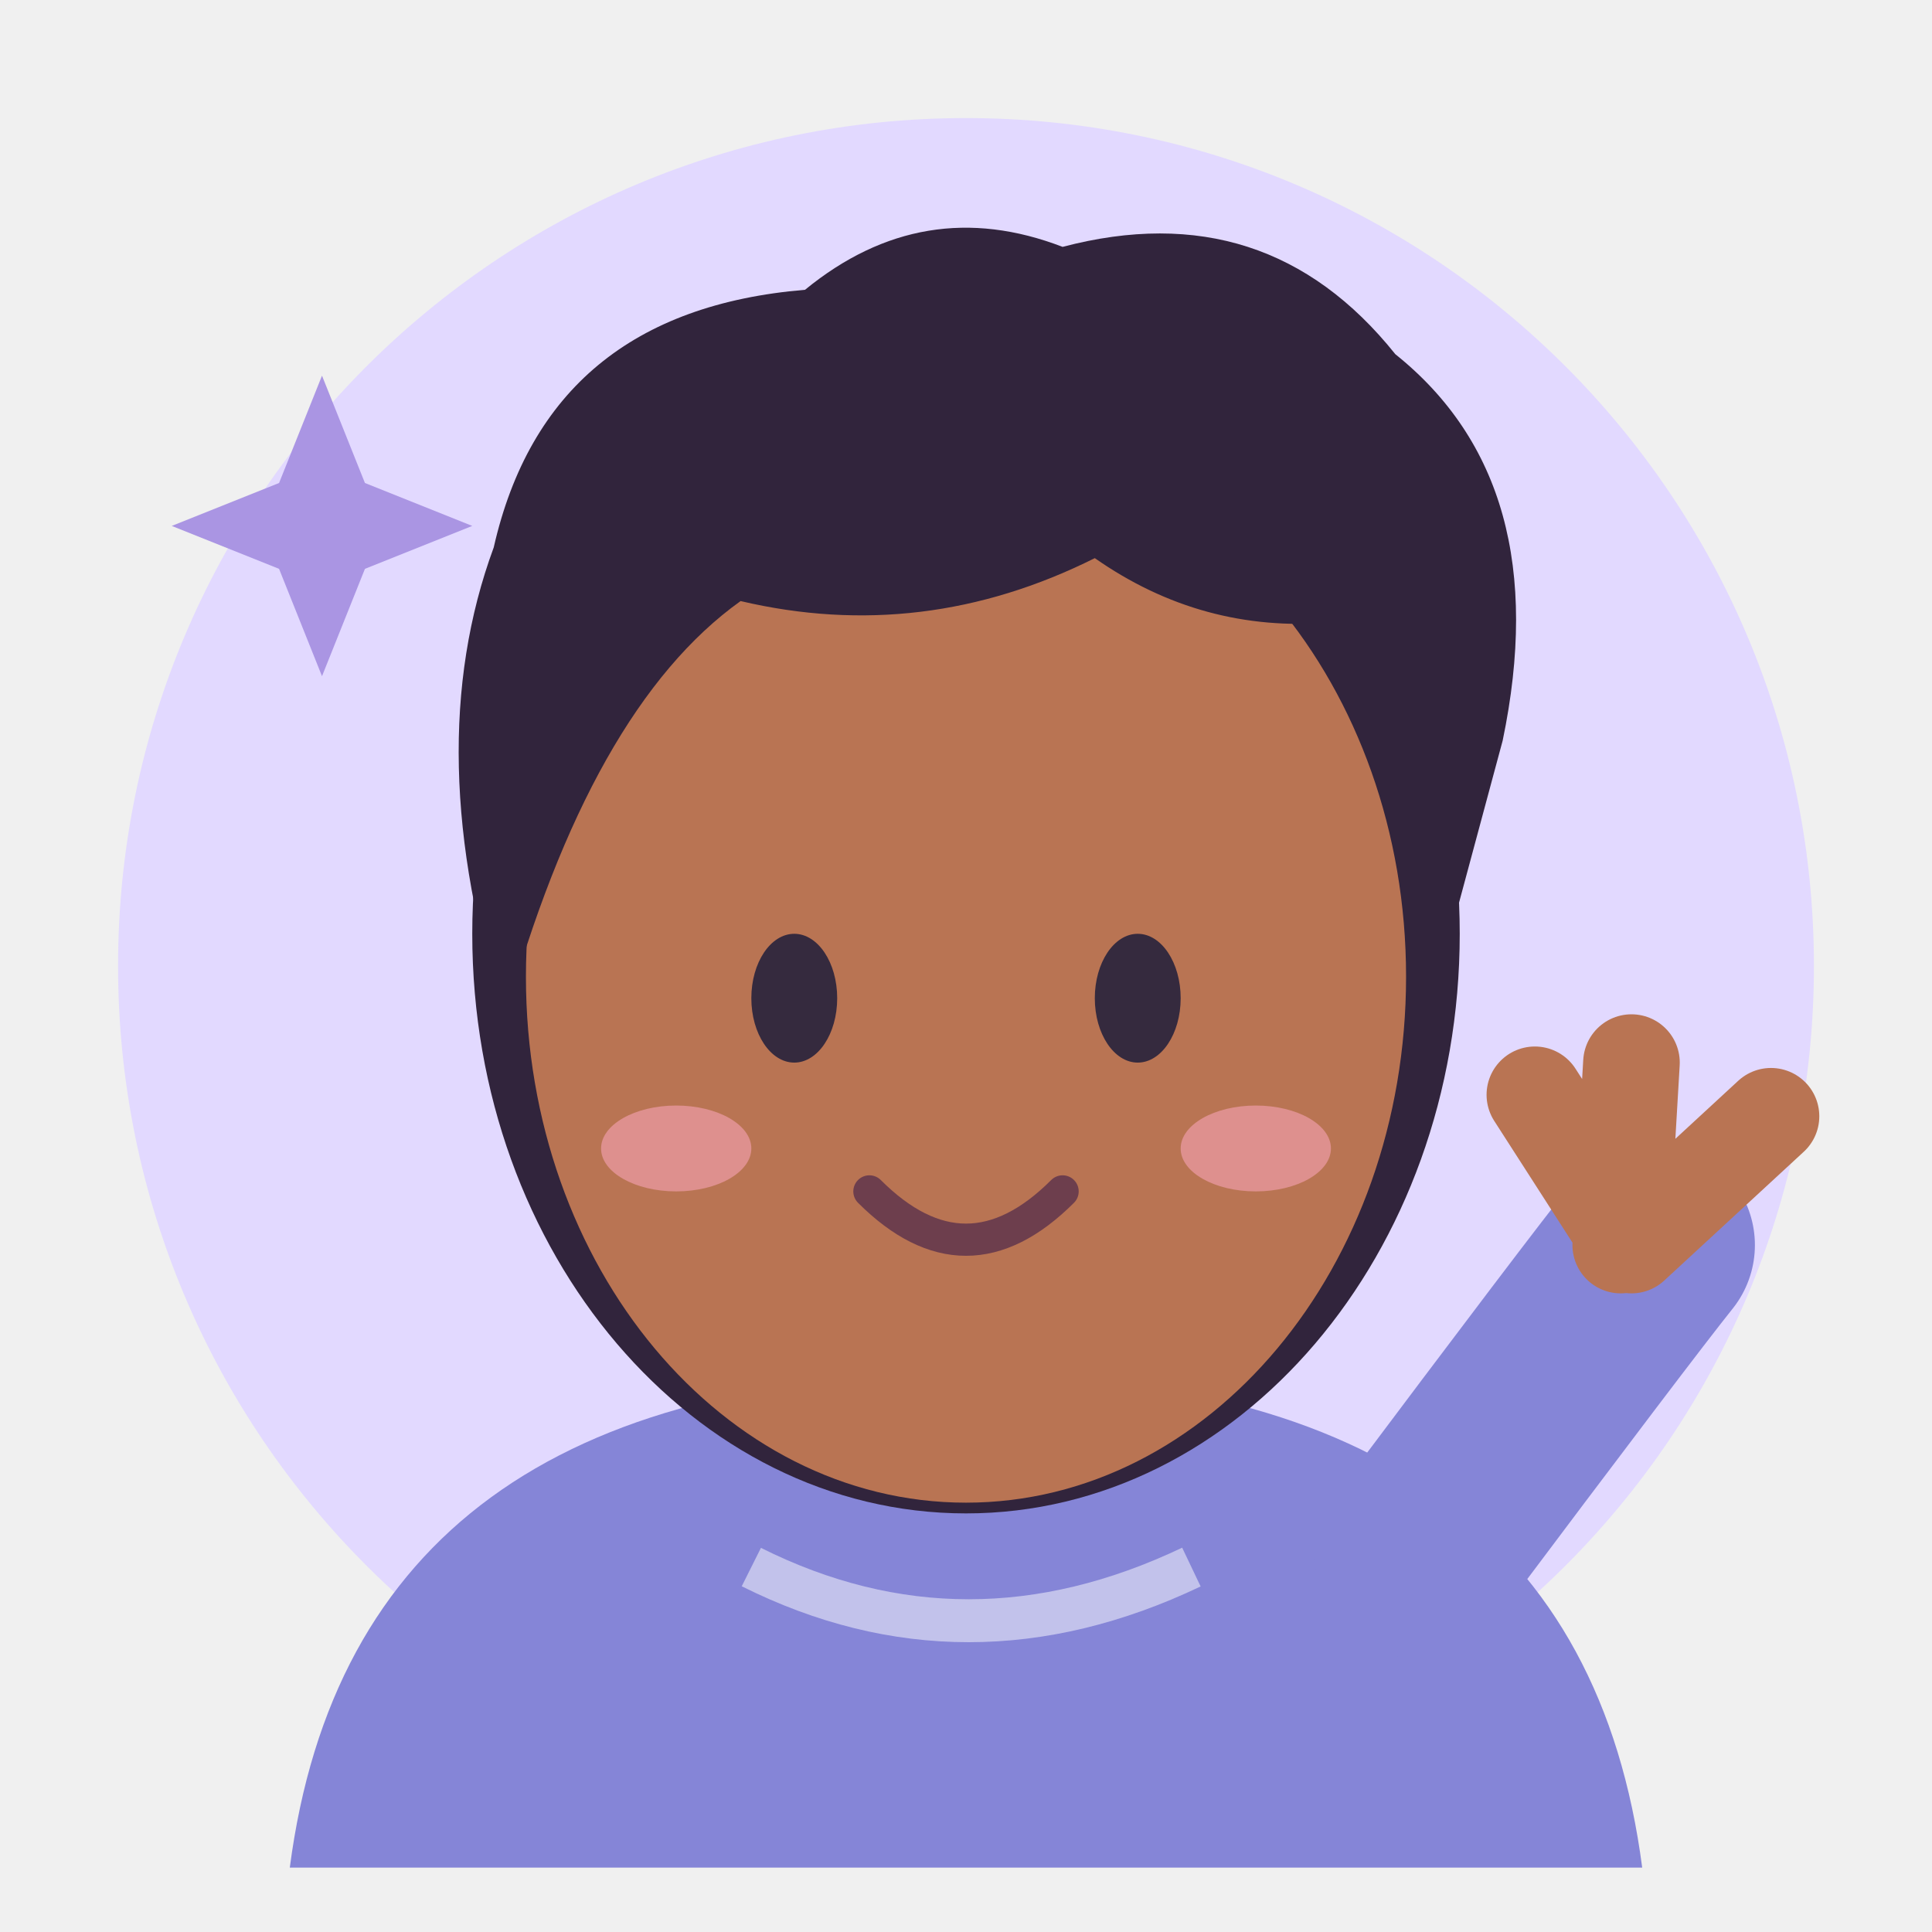
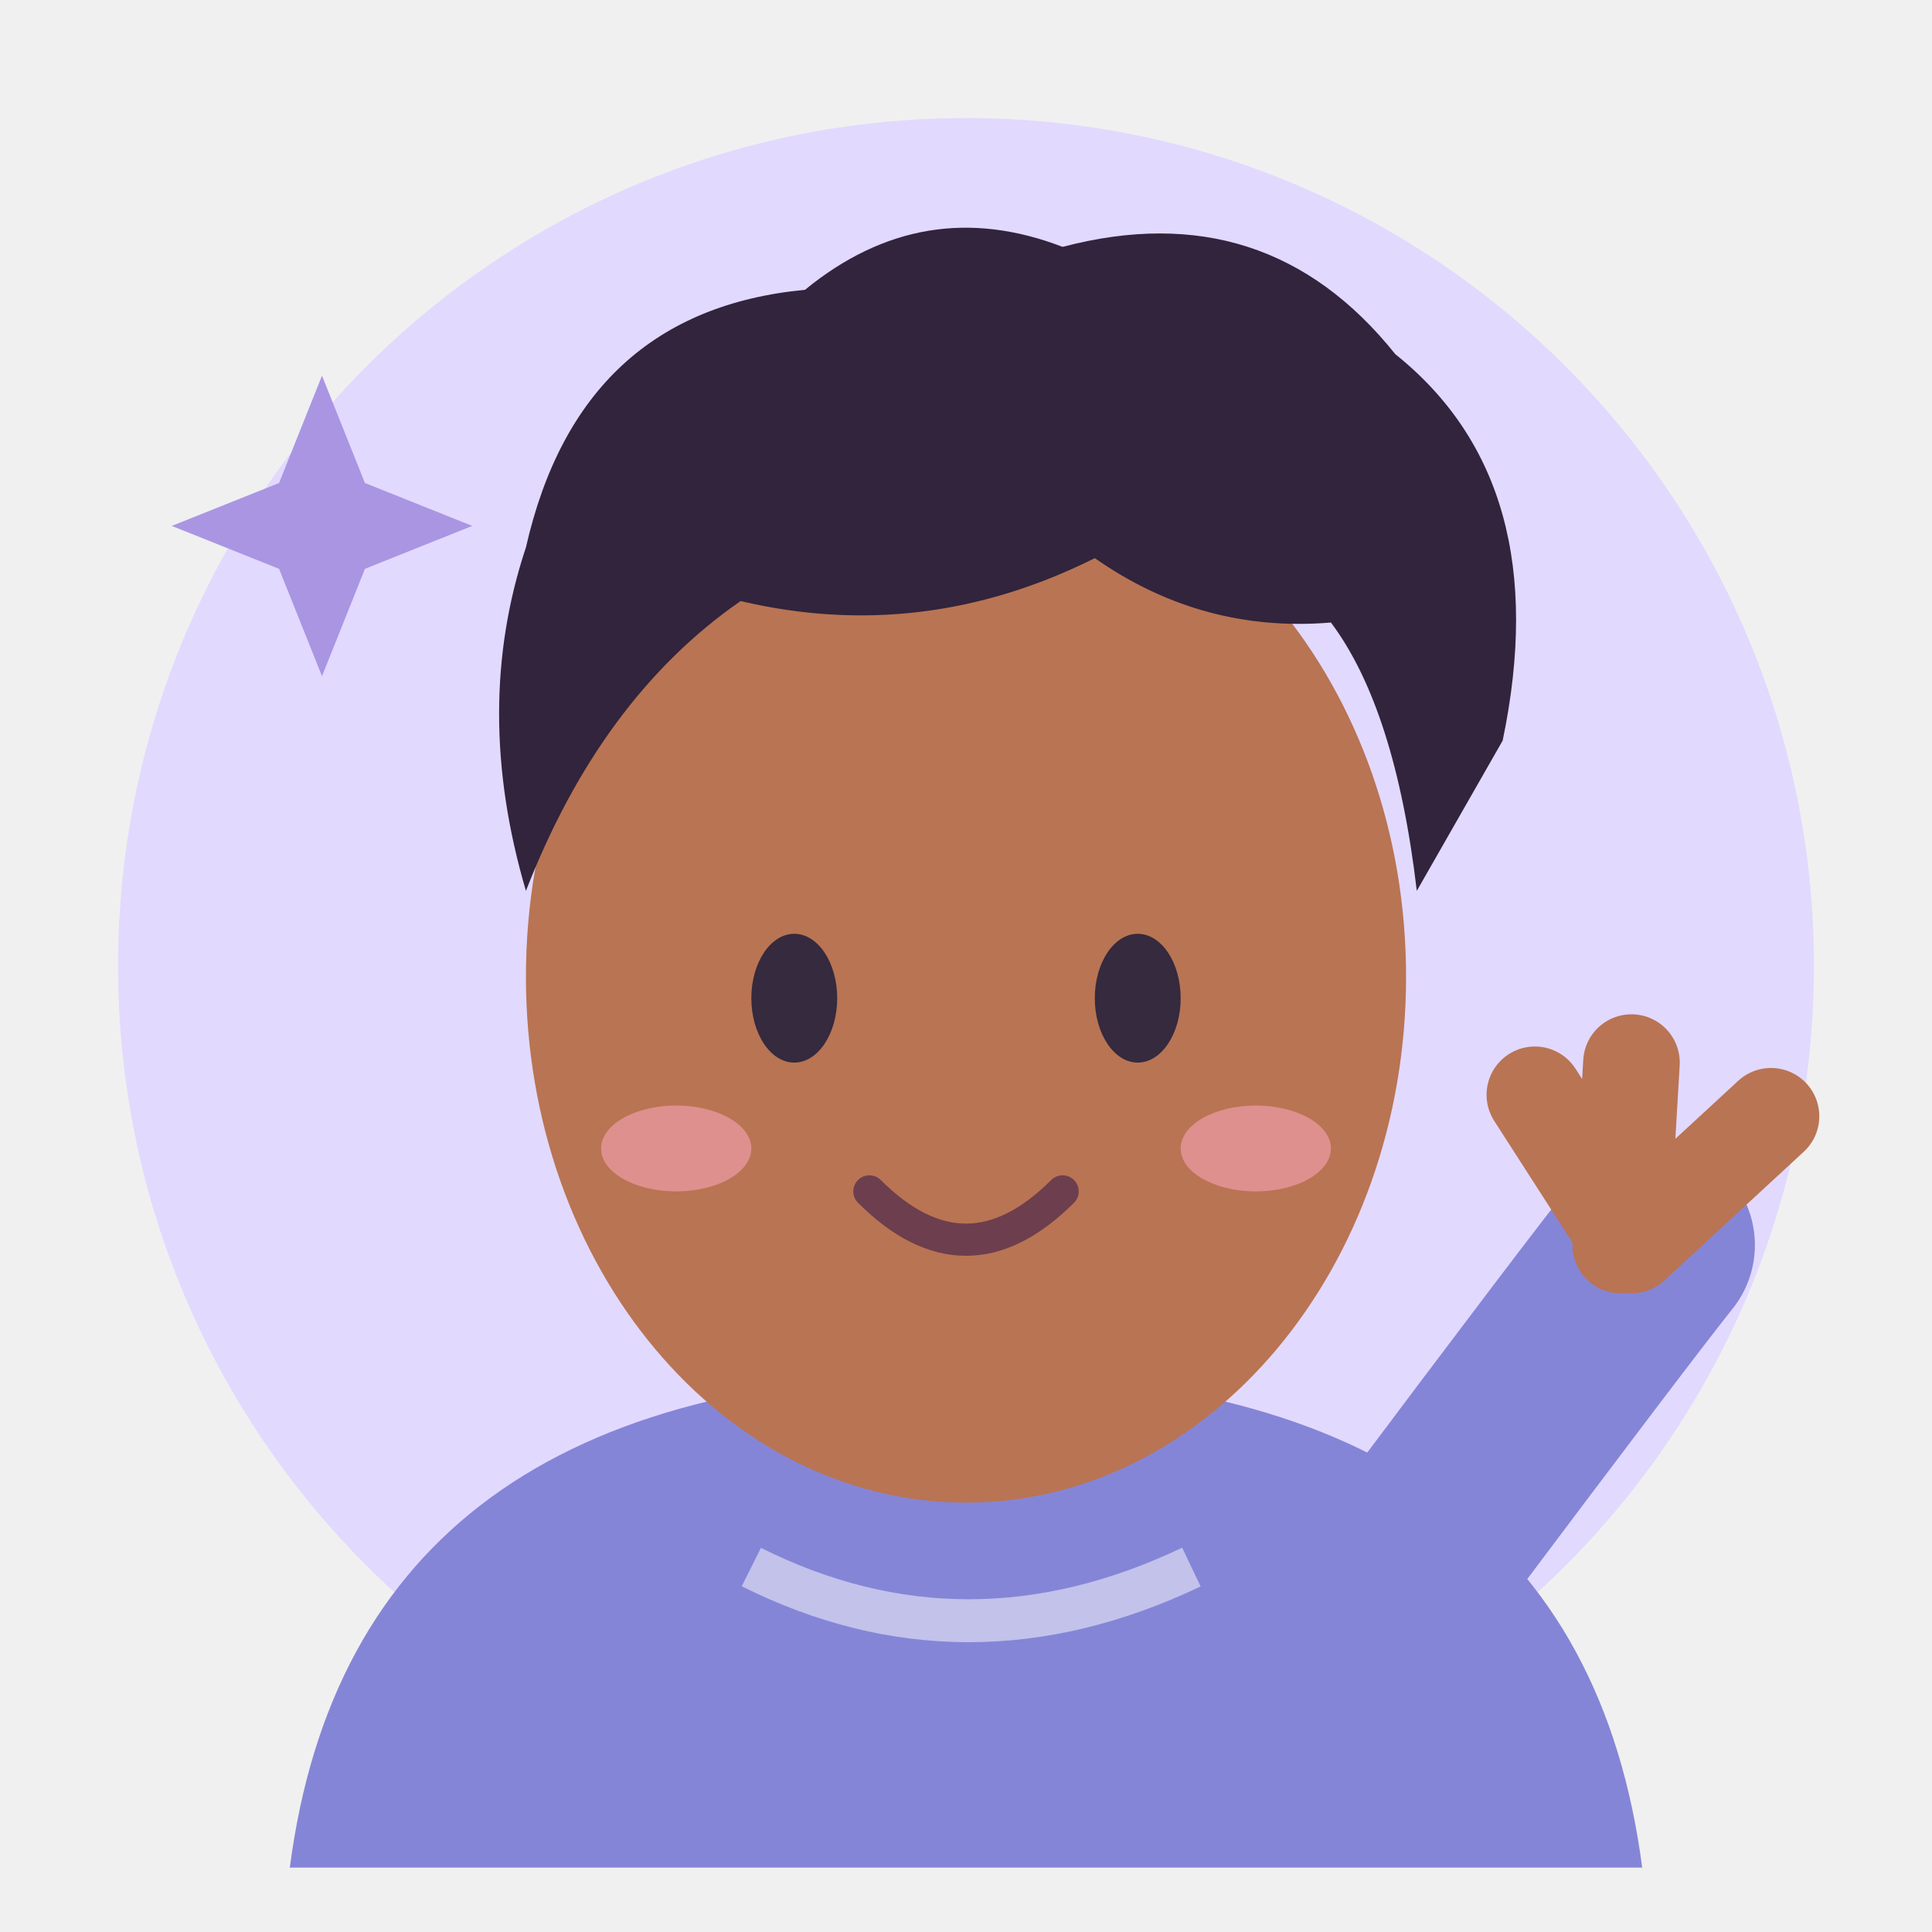
<svg xmlns="http://www.w3.org/2000/svg" viewBox="0 0 180 180" role="img" aria-labelledby="t d">
  <circle cx="90" cy="90" r="79" fill="#e2d9ff" />
  <path d="M27 174q6-46 63-46t63 46" fill="#8585d7" />
-   <ellipse cx="90" cy="87" rx="46" ry="54" fill="#31243c" />
  <ellipse cx="90" cy="91" rx="41" ry="49" fill="#b97453" />
-   <path d="M47 95q-8-25-1-44 5-22 29-24 11-9 24-4 19-5 31 10 15 12 10 36l-7 26q-2-22-9-37-12 1-22-6-16 8-33 4-14 10-22 39z" fill="#31243c" />
+   <path d="M49 83q-5-17 0-32 5-22 26-24 11-9 24-4 19-5 31 10 15 12 10 36l-8 14q-2-17-8-25-12 1-22-6-16 8-33 4-13 9-20 27z" fill="#31243c" />
  <path d="M53 54q8-17 26-16 12-10 24-3 17-4 26 13-12-4-23 0-12-4-24 2-15-3-29 4z" fill="#31243c" />
  <ellipse cx="74" cy="93" rx="4" ry="6" fill="#352a3e" />
  <ellipse cx="106" cy="93" rx="4" ry="6" fill="#352a3e" />
  <path d="M81 111q9 9 18 0" fill="none" stroke="#6d3e4d" stroke-width="3" stroke-linecap="round" />
  <ellipse cx="63" cy="107" rx="7" ry="4" fill="#ee9ba7" opacity=".7" />
  <ellipse cx="117" cy="107" rx="7" ry="4" fill="#ee9ba7" opacity=".7" />
  <path d="M132 145q18-24 22-29" fill="none" stroke="#8585d7" stroke-width="19" stroke-linecap="round" />
  <path d="M151 116l1-17m0 17 13-12m-13 12-9-14" stroke="#b97453" stroke-width="9" stroke-linecap="round" />
  <path d="M70 146q20 10 41 0" fill="none" stroke="#fff" stroke-width="4" opacity=".5" />
  <path d="M26 45l4-10 4 10 10 4-10 4-4 10-4-10-10-4z" fill="#aa95e3" />
</svg>
